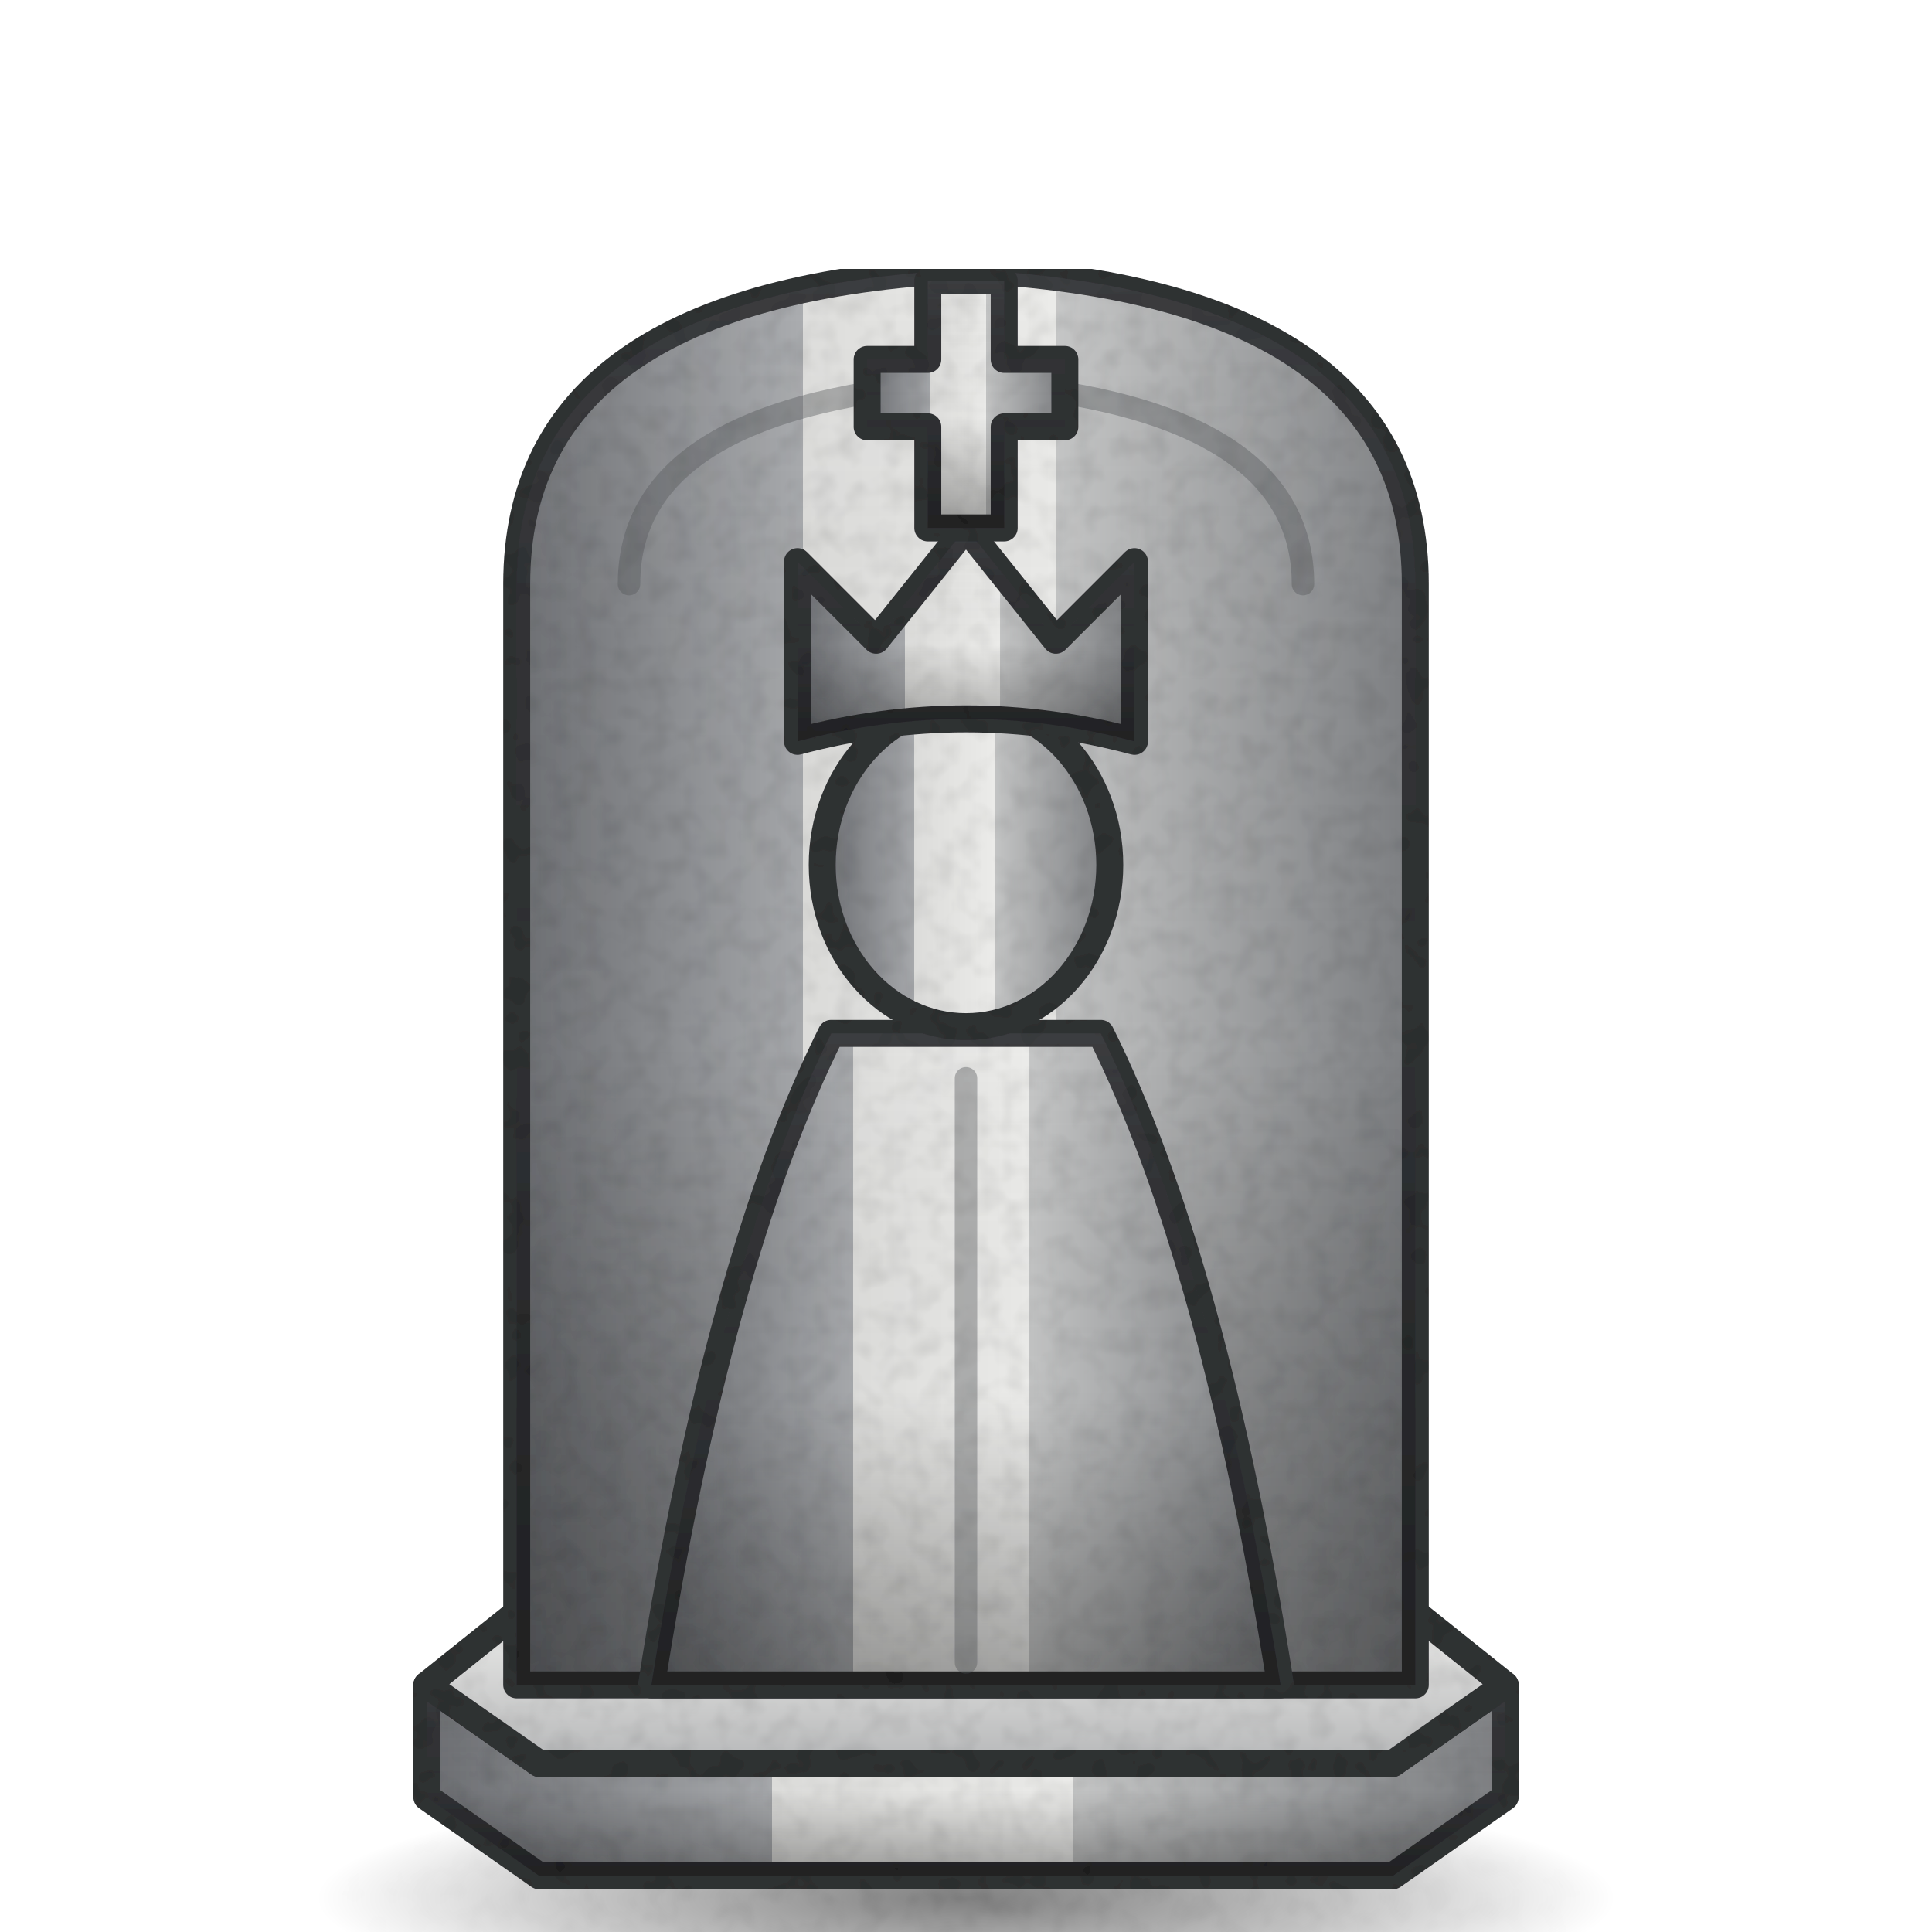
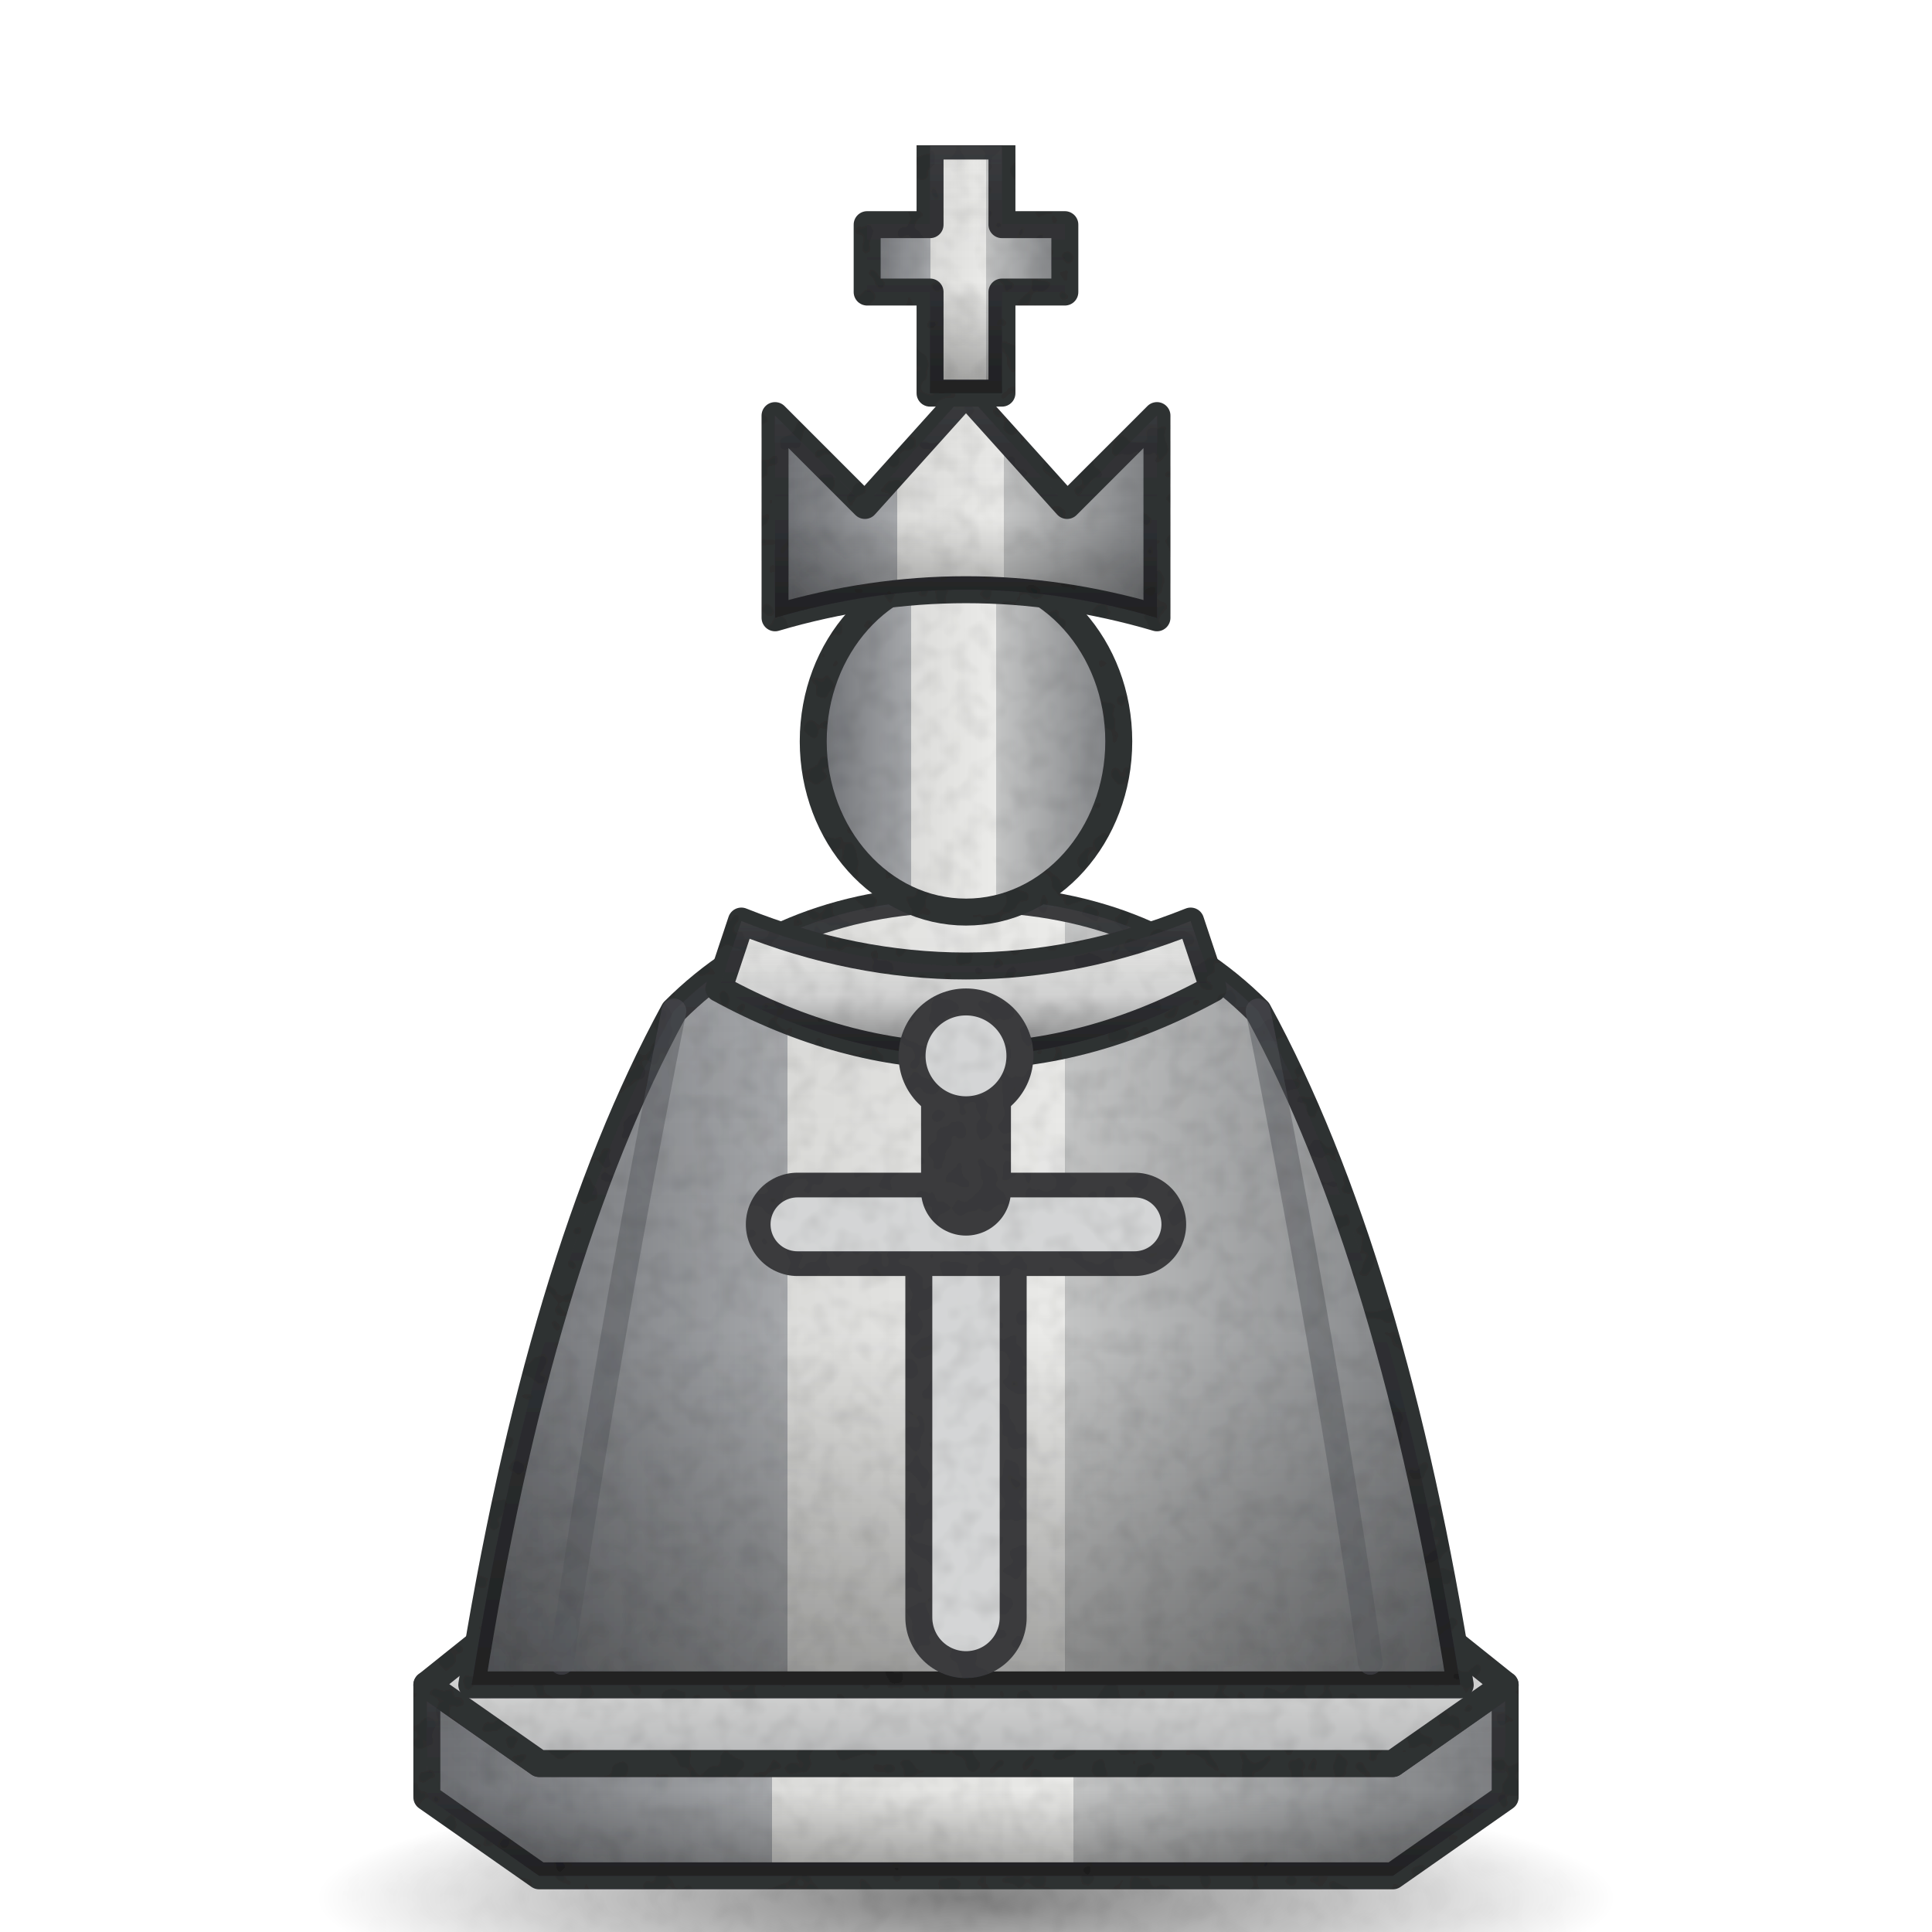
<svg xmlns="http://www.w3.org/2000/svg" viewBox="7 6 86 86" width="200" height="200">
  <defs>
    <linearGradient id="wwKb" x1="0" x2="1" y1="0" y2="0">
      <stop offset="0" stop-color="#6c6e72" />
      <stop offset="0.32" stop-color="#a6a8ab" />
      <stop offset="0.32" stop-color="#dcdcda" />
      <stop offset="0.6" stop-color="#ebebe9" />
      <stop offset="0.6" stop-color="#c3c4c4" />
      <stop offset="1" stop-color="#7c7e81" />
    </linearGradient>
    <linearGradient id="wwKt" x1="0" x2="0" y1="0" y2="1">
      <stop offset="0" stop-color="#f1f1ef" />
      <stop offset="1" stop-color="#b7b8b9" />
    </linearGradient>
    <linearGradient id="wwKs" x1="0" x2="0" y1="0" y2="1">
      <stop offset="0" stop-color="#fff" stop-opacity="0.06" />
      <stop offset="0.55" stop-color="#000" stop-opacity="0" />
      <stop offset="1" stop-color="#000" stop-opacity="0.32" />
    </linearGradient>
    <radialGradient id="wwKfs" cx="0.5" cy="0.5" r="0.5">
      <stop offset="0" stop-color="#000" stop-opacity="0.5" />
      <stop offset="0.6" stop-color="#000" stop-opacity="0.22" />
      <stop offset="1" stop-color="#000" stop-opacity="0" />
    </radialGradient>
    <filter id="wwKsp" x="0" y="0" width="100%" height="100%">
      <feTurbulence type="fractalNoise" baseFrequency="0.95" numOctaves="2" seed="7" result="n" />
      <feColorMatrix in="n" type="matrix" values="0 0 0 0 0  0 0 0 0 0  0 0 0 0 0  0 0 0 -1.6 0.95" result="a" />
      <feComposite in="a" in2="SourceAlpha" operator="in" result="s" />
      <feComponentTransfer in="s" result="s2">
        <feFuncA type="linear" slope="0.2" />
      </feComponentTransfer>
      <feMerge>
        <feMergeNode in="SourceGraphic" />
        <feMergeNode in="s2" />
      </feMerge>
    </filter>
  </defs>
  <g filter="url(#wwKsp)">
    <ellipse cx="50" cy="90.5" rx="29" ry="5.2" fill="url(#wwKfs)" />
    <path d="M26,81 L26,86 L31,89.5 L69,89.5 L74,86 L74,81 L69,84.5 L31,84.5 Z" fill="url(#wwKb)" stroke="#2f3033" stroke-width="1.2" stroke-linejoin="round" />
    <path d="M26,81 L26,86 L31,89.5 L69,89.5 L74,86 L74,81 L69,84.5 L31,84.5 Z" fill="url(#wwKs)" />
    <path d="M26,81 L31,77 L69,77 L74,81 L69,84.5 L31,84.5 Z" fill="url(#wwKt)" stroke="#2f3033" stroke-width="1.2" stroke-linejoin="round" />
-     <path d="M30,81 L30,32 Q30,19 50,18 Q70,19 70,32 L70,81 Z" fill="url(#wwKb)" stroke="#2f3033" stroke-width="1.2" stroke-linejoin="round" />
-     <path d="M30,81 L30,32 Q30,19 50,18 Q70,19 70,32 L70,81 Z" fill="url(#wwKs)" />
-     <path d="M35,32 Q35,24 50,23 Q65,24 65,32" fill="none" stroke="#55575b" stroke-width="1" stroke-linecap="round" stroke-linejoin="round" opacity="0.4" />
-     <path d="M36,81 Q39,62 44,52 L56,52 Q61,62 64,81 Z" fill="url(#wwKb)" stroke="#2f3033" stroke-width="1.2" stroke-linejoin="round" />
-     <path d="M36,81 Q39,62 44,52 L56,52 Q61,62 64,81 Z" fill="url(#wwKs)" />
-     <path d="M50,54 L50,80" fill="none" stroke="#55575b" stroke-width="1" stroke-linecap="round" stroke-linejoin="round" opacity="0.4" />
-     <ellipse cx="50" cy="44.5" rx="6.4" ry="7.2" fill="url(#wwKb)" stroke="#2f3033" stroke-width="1.2" />
-     <path d="M42.5,39 L42.5,31 L46,34.5 L50,29.5 L54,34.5 L57.5,31 L57.5,39 Q50,37 42.5,39 Z" fill="url(#wwKb)" stroke="#2f3033" stroke-width="1.2" stroke-linejoin="round" />
-     <path d="M42.5,39 L42.5,31 L46,34.5 L50,29.5 L54,34.5 L57.5,31 L57.5,39 Q50,37 42.5,39 Z" fill="url(#wwKs)" />
-     <path d="M48.3,29.5 L48.3,25 L45.6,25 L45.6,22 L48.3,22 L48.3,18.5 L51.7,18.5 L51.7,22 L54.4,22 L54.4,25 L51.7,25 L51.7,29.5 Z" fill="url(#wwKb)" stroke="#2f3033" stroke-width="1.2" stroke-linejoin="round" />
-     <path d="M48.3,29.5 L48.3,25 L45.6,25 L45.6,22 L48.3,22 L48.3,18.5 L51.7,18.5 L51.7,22 L54.4,22 L54.4,25 L51.7,25 L51.7,29.5 Z" fill="url(#wwKs)" />
+     <path d="M28,81 Q31,62 37,51 Q42,46 50,46 Q58,46 63,51 Q69,62 72,81 Z" fill="url(#wwKb)" stroke="#2f3033" stroke-width="1.2" stroke-linejoin="round" />
+     <path d="M28,81 Q31,62 37,51 Q42,46 50,46 Q58,46 63,51 Q69,62 72,81 Z" fill="url(#wwKs)" />
+     <path d="M37,51 Q34,66 32,80 M63,51 Q66,66 68,80" fill="none" stroke="#55575b" stroke-width="1.1" stroke-linecap="round" stroke-linejoin="round" opacity="0.45" />
+     <path d="M39,50 Q50,56 61,50 L60,47 Q50,51 40,47 Z" fill="url(#wwKt)" stroke="#2f3033" stroke-width="1.2" stroke-linejoin="round" />
+     <path d="M39,50 Q50,56 61,50 L60,47 Q50,51 40,47 Z" fill="url(#wwKs)" />
+     <ellipse cx="50" cy="39" rx="6.8" ry="7.6" fill="url(#wwKb)" stroke="#2f3033" stroke-width="1.2" />
+     <path d="M41.5,33.5 L41.5,24.5 L45.5,28.5 L50,23.5 L54.5,28.5 L58.5,24.5 L58.5,33.5 Q50,31 41.5,33.5 Z" fill="url(#wwKb)" stroke="#2f3033" stroke-width="1.2" stroke-linejoin="round" />
+     <path d="M41.5,33.5 L41.5,24.5 L45.5,28.5 L50,23.5 L54.5,28.5 L58.5,24.5 L58.5,33.5 Q50,31 41.5,33.5 Z" fill="url(#wwKs)" />
+     <path d="M48.4,23.5 L48.4,19 L45.6,19 L45.6,16 L48.4,16 L48.4,12.5 L51.6,12.5 L51.6,16 L54.4,16 L54.4,19 L51.6,19 L51.6,23.5 Z" fill="url(#wwKb)" stroke="#2f3033" stroke-width="1.2" stroke-linejoin="round" />
+     <path d="M48.4,23.5 L48.4,19 L45.6,19 L45.6,16 L48.4,16 L48.4,12.5 L51.6,12.5 L51.6,16 L54.4,16 L54.4,19 L51.6,19 L51.6,23.5 Z" fill="url(#wwKs)" />
+     <path d="M50,78 L50,62" stroke="#3a3b3e" stroke-width="5.4" stroke-linecap="round" />
+     <path d="M50,78 L50,62" stroke="#d4d5d6" stroke-width="3" stroke-linecap="round" />
+     <path d="M42.5,60.5 L57.5,60.5" stroke="#3a3b3e" stroke-width="4.6" stroke-linecap="round" />
+     <path d="M42.5,60.5 L57.5,60.5" stroke="#d4d5d6" stroke-width="2.4" stroke-linecap="round" />
+     <path d="M50,59 L50,54.5" stroke="#3a3b3e" stroke-width="4" stroke-linecap="round" />
+     <circle cx="50" cy="53" r="2.4" fill="#d4d5d6" stroke="#3a3b3e" stroke-width="1.2" />
  </g>
</svg>
